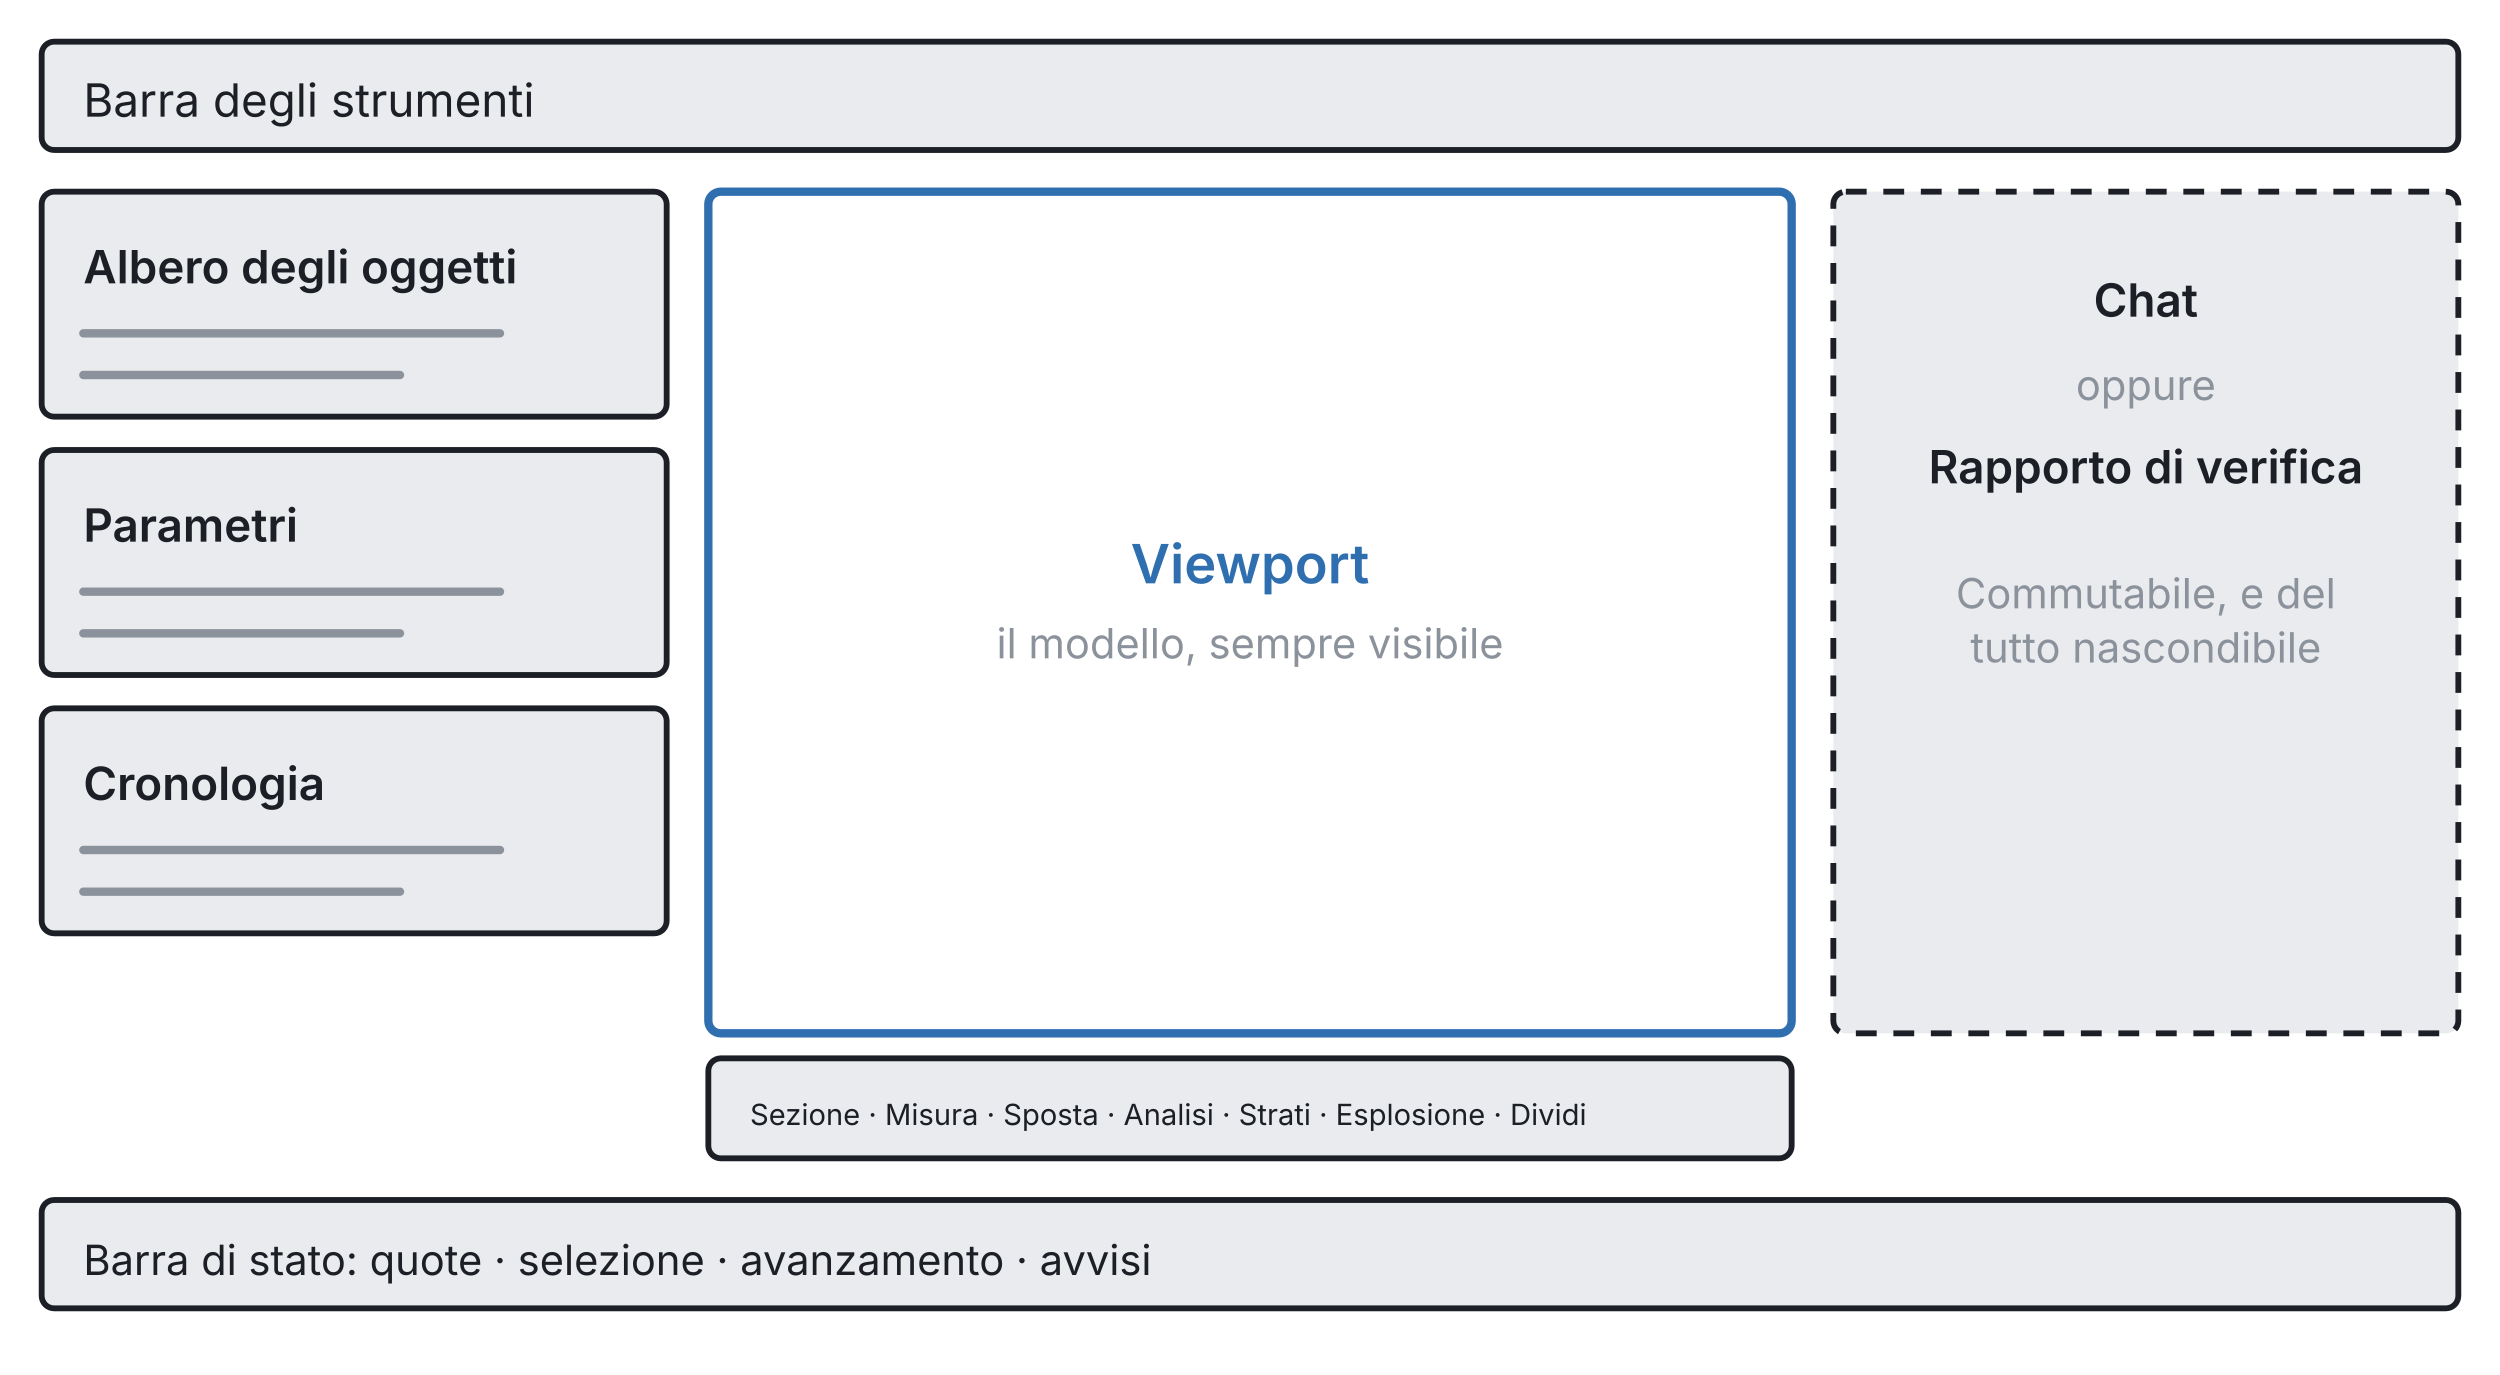
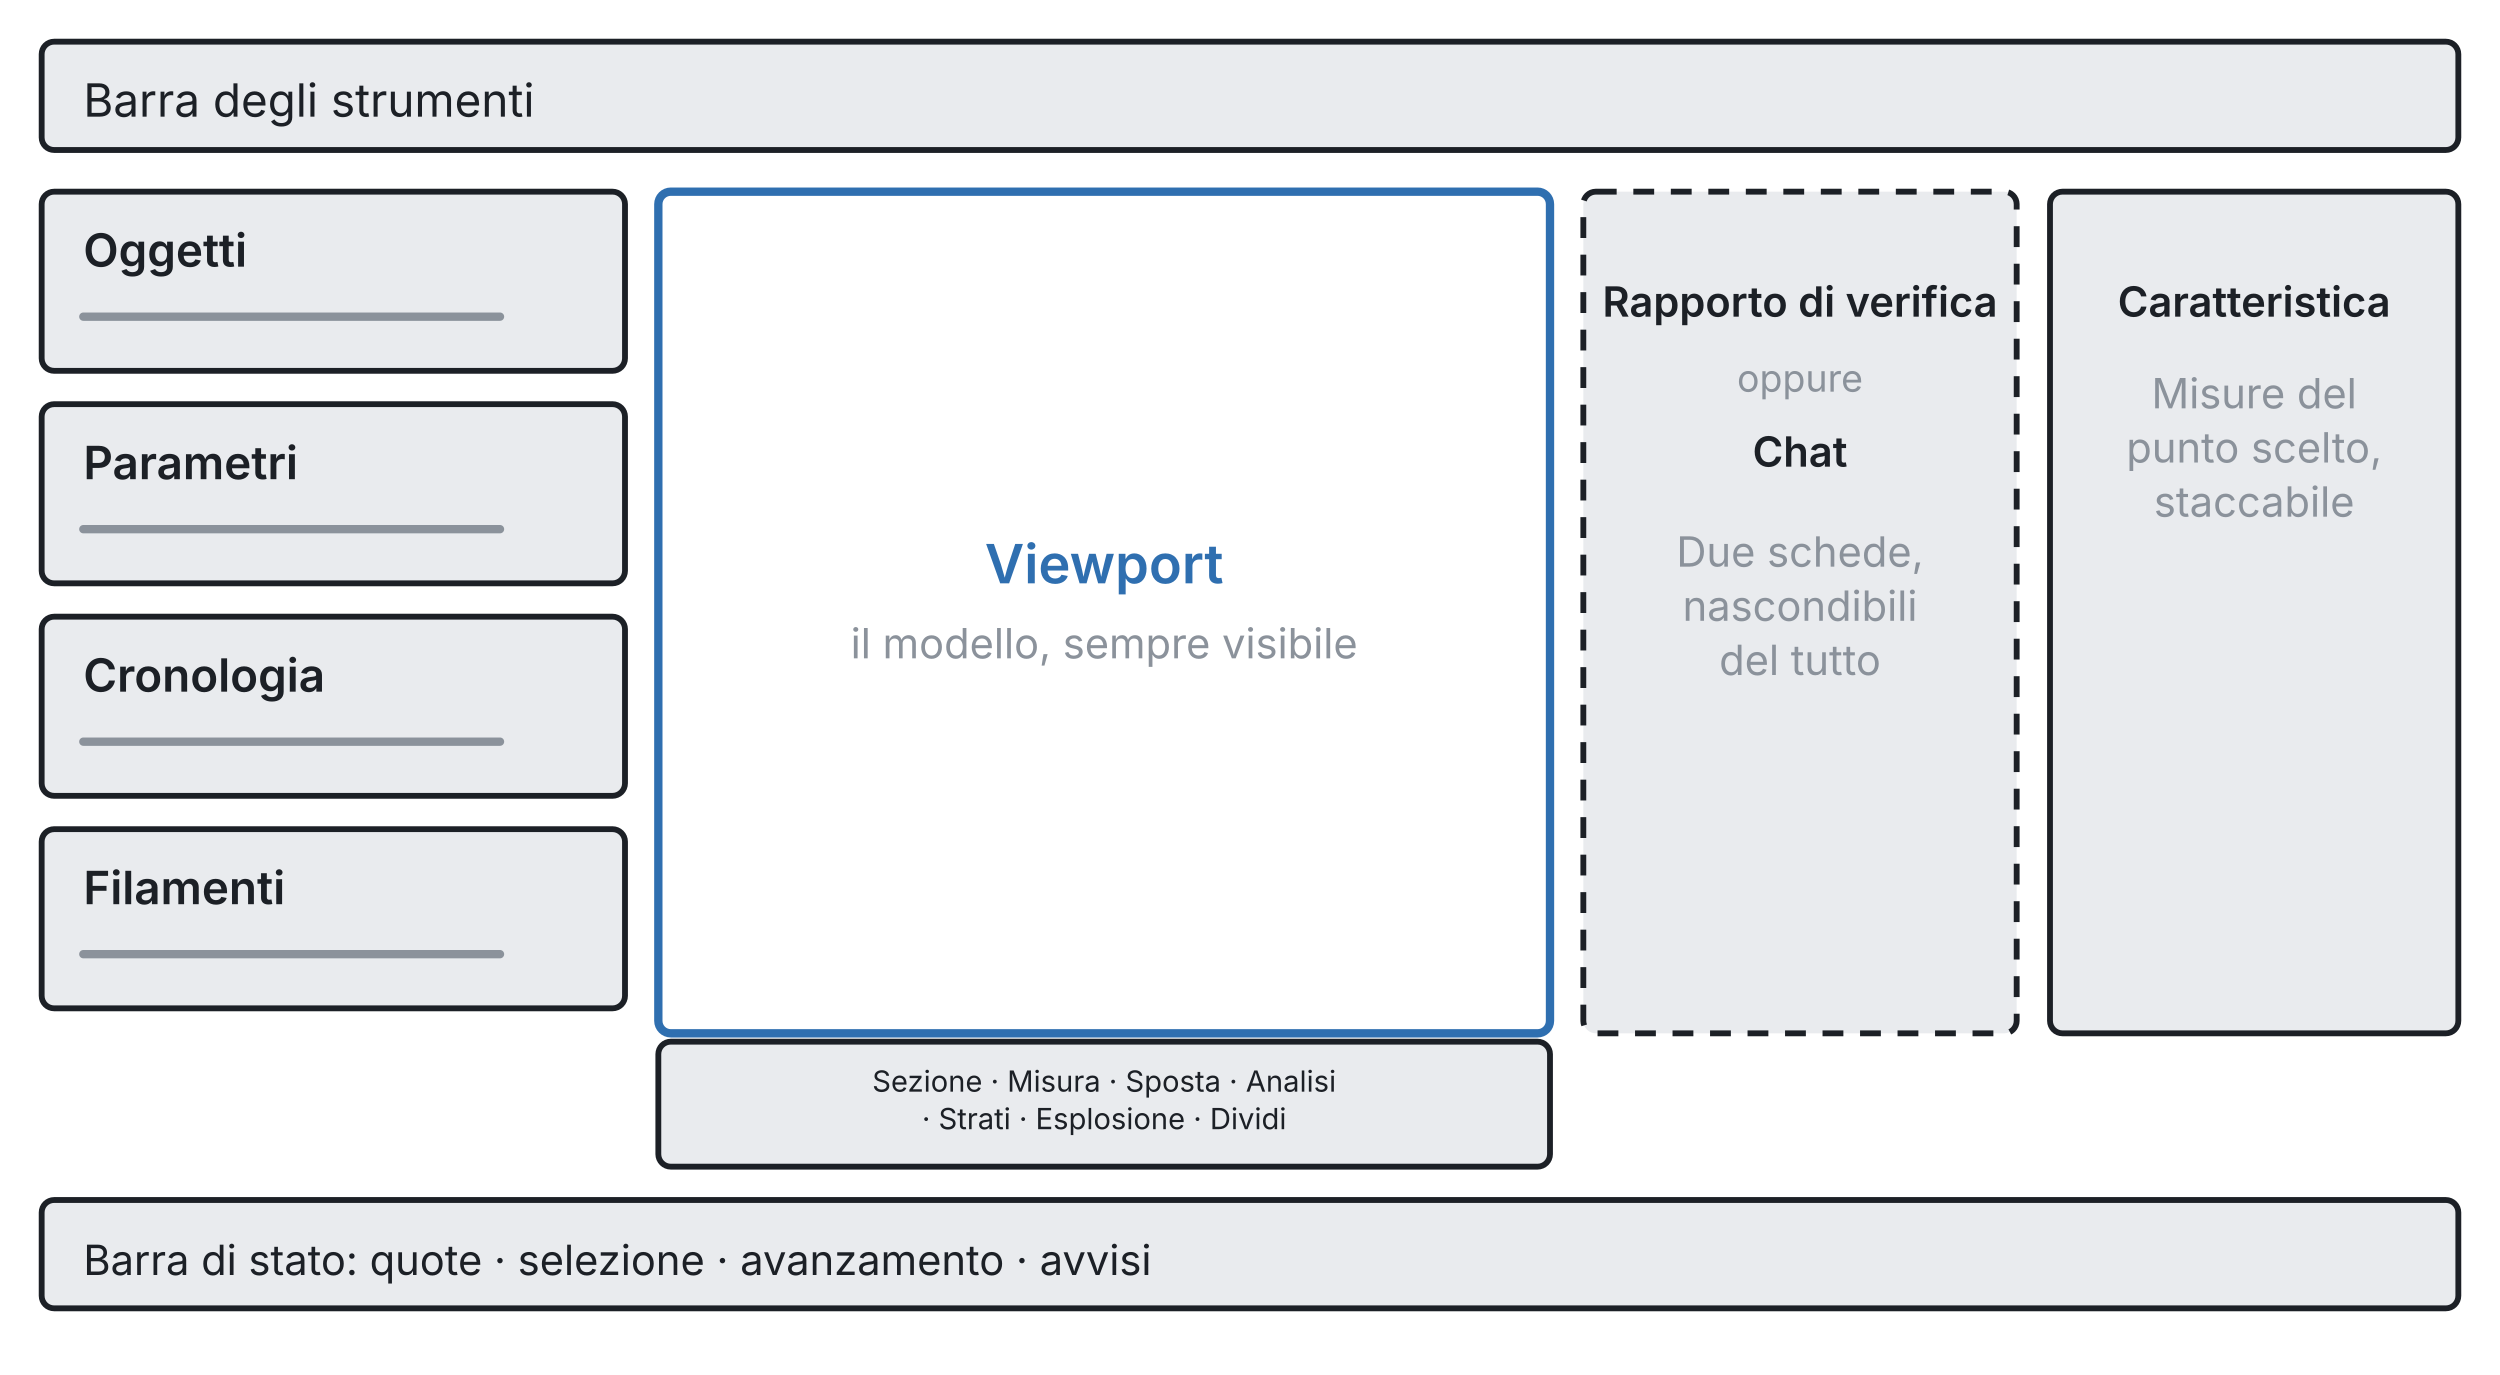
<svg xmlns="http://www.w3.org/2000/svg" viewBox="0 0 600 330" width="600" height="330">
  <rect x="0" y="0" width="600" height="330" fill="#ffffff" />
  <rect x="10" y="10" width="580" height="26" rx="3" fill="#e9ebee" stroke="#1c2026" stroke-width="1.4" />
  <text x="20" y="28" fill="#1c2026" font-size="11" font-family="system-ui, -apple-system, Segoe UI, sans-serif" text-anchor="start">Barra degli strumenti</text>
-   <rect x="10" y="46" width="150" height="54" rx="3" fill="#e9ebee" stroke="#1c2026" stroke-width="1.4" />
-   <text x="20" y="68" fill="#1c2026" font-size="11" font-family="system-ui, -apple-system, Segoe UI, sans-serif" text-anchor="start" font-weight="600">Albero degli oggetti</text>
-   <line x1="20" y1="80" x2="120" y2="80" stroke="#8b929b" stroke-width="2" stroke-linecap="round" />
-   <line x1="20" y1="90" x2="96" y2="90" stroke="#8b929b" stroke-width="2" stroke-linecap="round" />
-   <rect x="10" y="108" width="150" height="54" rx="3" fill="#e9ebee" stroke="#1c2026" stroke-width="1.4" />
-   <text x="20" y="130" fill="#1c2026" font-size="11" font-family="system-ui, -apple-system, Segoe UI, sans-serif" text-anchor="start" font-weight="600">Parametri</text>
-   <line x1="20" y1="142" x2="120" y2="142" stroke="#8b929b" stroke-width="2" stroke-linecap="round" />
-   <line x1="20" y1="152" x2="96" y2="152" stroke="#8b929b" stroke-width="2" stroke-linecap="round" />
-   <rect x="10" y="170" width="150" height="54" rx="3" fill="#e9ebee" stroke="#1c2026" stroke-width="1.4" />
-   <text x="20" y="192" fill="#1c2026" font-size="11" font-family="system-ui, -apple-system, Segoe UI, sans-serif" text-anchor="start" font-weight="600">Cronologia</text>
-   <line x1="20" y1="204" x2="120" y2="204" stroke="#8b929b" stroke-width="2" stroke-linecap="round" />
-   <line x1="20" y1="214" x2="96" y2="214" stroke="#8b929b" stroke-width="2" stroke-linecap="round" />
-   <rect x="170" y="46" width="260" height="202" rx="3" fill="none" stroke="#2f6fb0" stroke-width="2" />
-   <text x="300" y="140" fill="#2f6fb0" font-size="13" font-family="system-ui, -apple-system, Segoe UI, sans-serif" text-anchor="middle" font-weight="600">Viewport</text>
-   <text x="300" y="158" fill="#8b929b" font-size="10" font-family="system-ui, -apple-system, Segoe UI, sans-serif" text-anchor="middle">il modello, sempre visibile</text>
-   <rect x="440" y="46" width="150" height="202" rx="3" fill="#e9ebee" stroke="#1c2026" stroke-width="1.4" stroke-dasharray="5 4" />
-   <text x="515" y="76" fill="#1c2026" font-size="11" font-family="system-ui, -apple-system, Segoe UI, sans-serif" text-anchor="middle" font-weight="600">Chat</text>
-   <text x="515" y="96" fill="#8b929b" font-size="10" font-family="system-ui, -apple-system, Segoe UI, sans-serif" text-anchor="middle">oppure</text>
-   <text x="515" y="116" fill="#1c2026" font-size="11" font-family="system-ui, -apple-system, Segoe UI, sans-serif" text-anchor="middle" font-weight="600">Rapporto di verifica</text>
-   <text x="515" y="146" fill="#8b929b" font-size="10" font-family="system-ui, -apple-system, Segoe UI, sans-serif" text-anchor="middle">Commutabile, e del</text>
-   <text x="515" y="159" fill="#8b929b" font-size="10" font-family="system-ui, -apple-system, Segoe UI, sans-serif" text-anchor="middle">tutto nascondibile</text>
-   <rect x="170" y="254" width="260" height="24" rx="3" fill="#e9ebee" stroke="#1c2026" stroke-width="1.4" />
-   <text x="180" y="270" fill="#1c2026" font-size="7" font-family="system-ui, -apple-system, Segoe UI, sans-serif" text-anchor="start">Sezione · Misura · Sposta · Analisi · Strati · Esplosione · Dividi</text>
+   <rect x="10" y="46" width="140" height="43" rx="3" fill="#e9ebee" stroke="#1c2026" stroke-width="1.4" />
+   <text x="20" y="64" fill="#1c2026" font-size="11" font-family="system-ui, -apple-system, Segoe UI, sans-serif" text-anchor="start" font-weight="600">Oggetti</text>
+   <line x1="20" y1="76" x2="120" y2="76" stroke="#8b929b" stroke-width="2" stroke-linecap="round" />
+   <rect x="10" y="97" width="140" height="43" rx="3" fill="#e9ebee" stroke="#1c2026" stroke-width="1.4" />
+   <text x="20" y="115" fill="#1c2026" font-size="11" font-family="system-ui, -apple-system, Segoe UI, sans-serif" text-anchor="start" font-weight="600">Parametri</text>
+   <line x1="20" y1="127" x2="120" y2="127" stroke="#8b929b" stroke-width="2" stroke-linecap="round" />
+   <rect x="10" y="148" width="140" height="43" rx="3" fill="#e9ebee" stroke="#1c2026" stroke-width="1.4" />
+   <text x="20" y="166" fill="#1c2026" font-size="11" font-family="system-ui, -apple-system, Segoe UI, sans-serif" text-anchor="start" font-weight="600">Cronologia</text>
+   <line x1="20" y1="178" x2="120" y2="178" stroke="#8b929b" stroke-width="2" stroke-linecap="round" />
+   <rect x="10" y="199" width="140" height="43" rx="3" fill="#e9ebee" stroke="#1c2026" stroke-width="1.4" />
+   <text x="20" y="217" fill="#1c2026" font-size="11" font-family="system-ui, -apple-system, Segoe UI, sans-serif" text-anchor="start" font-weight="600">Filamenti</text>
+   <line x1="20" y1="229" x2="120" y2="229" stroke="#8b929b" stroke-width="2" stroke-linecap="round" />
+   <rect x="158" y="46" width="214" height="202" rx="3" fill="none" stroke="#2f6fb0" stroke-width="2" />
+   <text x="265" y="140" fill="#2f6fb0" font-size="13" font-family="system-ui, -apple-system, Segoe UI, sans-serif" text-anchor="middle" font-weight="600">Viewport</text>
+   <text x="265" y="158" fill="#8b929b" font-size="10" font-family="system-ui, -apple-system, Segoe UI, sans-serif" text-anchor="middle">il modello, sempre visibile</text>
+   <rect x="380" y="46" width="104" height="202" rx="3" fill="#e9ebee" stroke="#1c2026" stroke-width="1.4" stroke-dasharray="5 4" />
+   <text x="432" y="76" fill="#1c2026" font-size="10" font-family="system-ui, -apple-system, Segoe UI, sans-serif" text-anchor="middle" font-weight="600">Rapporto di verifica</text>
+   <text x="432" y="94" fill="#8b929b" font-size="9" font-family="system-ui, -apple-system, Segoe UI, sans-serif" text-anchor="middle">oppure</text>
+   <text x="432" y="112" fill="#1c2026" font-size="10" font-family="system-ui, -apple-system, Segoe UI, sans-serif" text-anchor="middle" font-weight="600">Chat</text>
+   <text x="432" y="136" fill="#8b929b" font-size="10" font-family="system-ui, -apple-system, Segoe UI, sans-serif" text-anchor="middle">Due schede,</text>
+   <text x="432" y="149" fill="#8b929b" font-size="10" font-family="system-ui, -apple-system, Segoe UI, sans-serif" text-anchor="middle">nascondibili</text>
+   <text x="432" y="162" fill="#8b929b" font-size="10" font-family="system-ui, -apple-system, Segoe UI, sans-serif" text-anchor="middle">del tutto</text>
+   <rect x="492" y="46" width="98" height="202" rx="3" fill="#e9ebee" stroke="#1c2026" stroke-width="1.4" />
+   <text x="541" y="76" fill="#1c2026" font-size="10" font-family="system-ui, -apple-system, Segoe UI, sans-serif" text-anchor="middle" font-weight="600">Caratteristica</text>
+   <text x="541" y="98" fill="#8b929b" font-size="10" font-family="system-ui, -apple-system, Segoe UI, sans-serif" text-anchor="middle">Misure del</text>
+   <text x="541" y="111" fill="#8b929b" font-size="10" font-family="system-ui, -apple-system, Segoe UI, sans-serif" text-anchor="middle">punto scelto,</text>
+   <text x="541" y="124" fill="#8b929b" font-size="10" font-family="system-ui, -apple-system, Segoe UI, sans-serif" text-anchor="middle">staccabile</text>
+   <rect x="158" y="250" width="214" height="30" rx="3" fill="#e9ebee" stroke="#1c2026" stroke-width="1.4" />
+   <text x="265" y="262" fill="#1c2026" font-size="7" font-family="system-ui, -apple-system, Segoe UI, sans-serif" text-anchor="middle">Sezione · Misura · Sposta · Analisi</text>
+   <text x="265" y="271" fill="#1c2026" font-size="7" font-family="system-ui, -apple-system, Segoe UI, sans-serif" text-anchor="middle">· Strati · Esplosione · Dividi</text>
  <rect x="10" y="288" width="580" height="26" rx="3" fill="#e9ebee" stroke="#1c2026" stroke-width="1.4" />
  <text x="20" y="306" fill="#1c2026" font-size="10" font-family="system-ui, -apple-system, Segoe UI, sans-serif" text-anchor="start">Barra di stato: quote · selezione · avanzamento · avvisi</text>
</svg>
